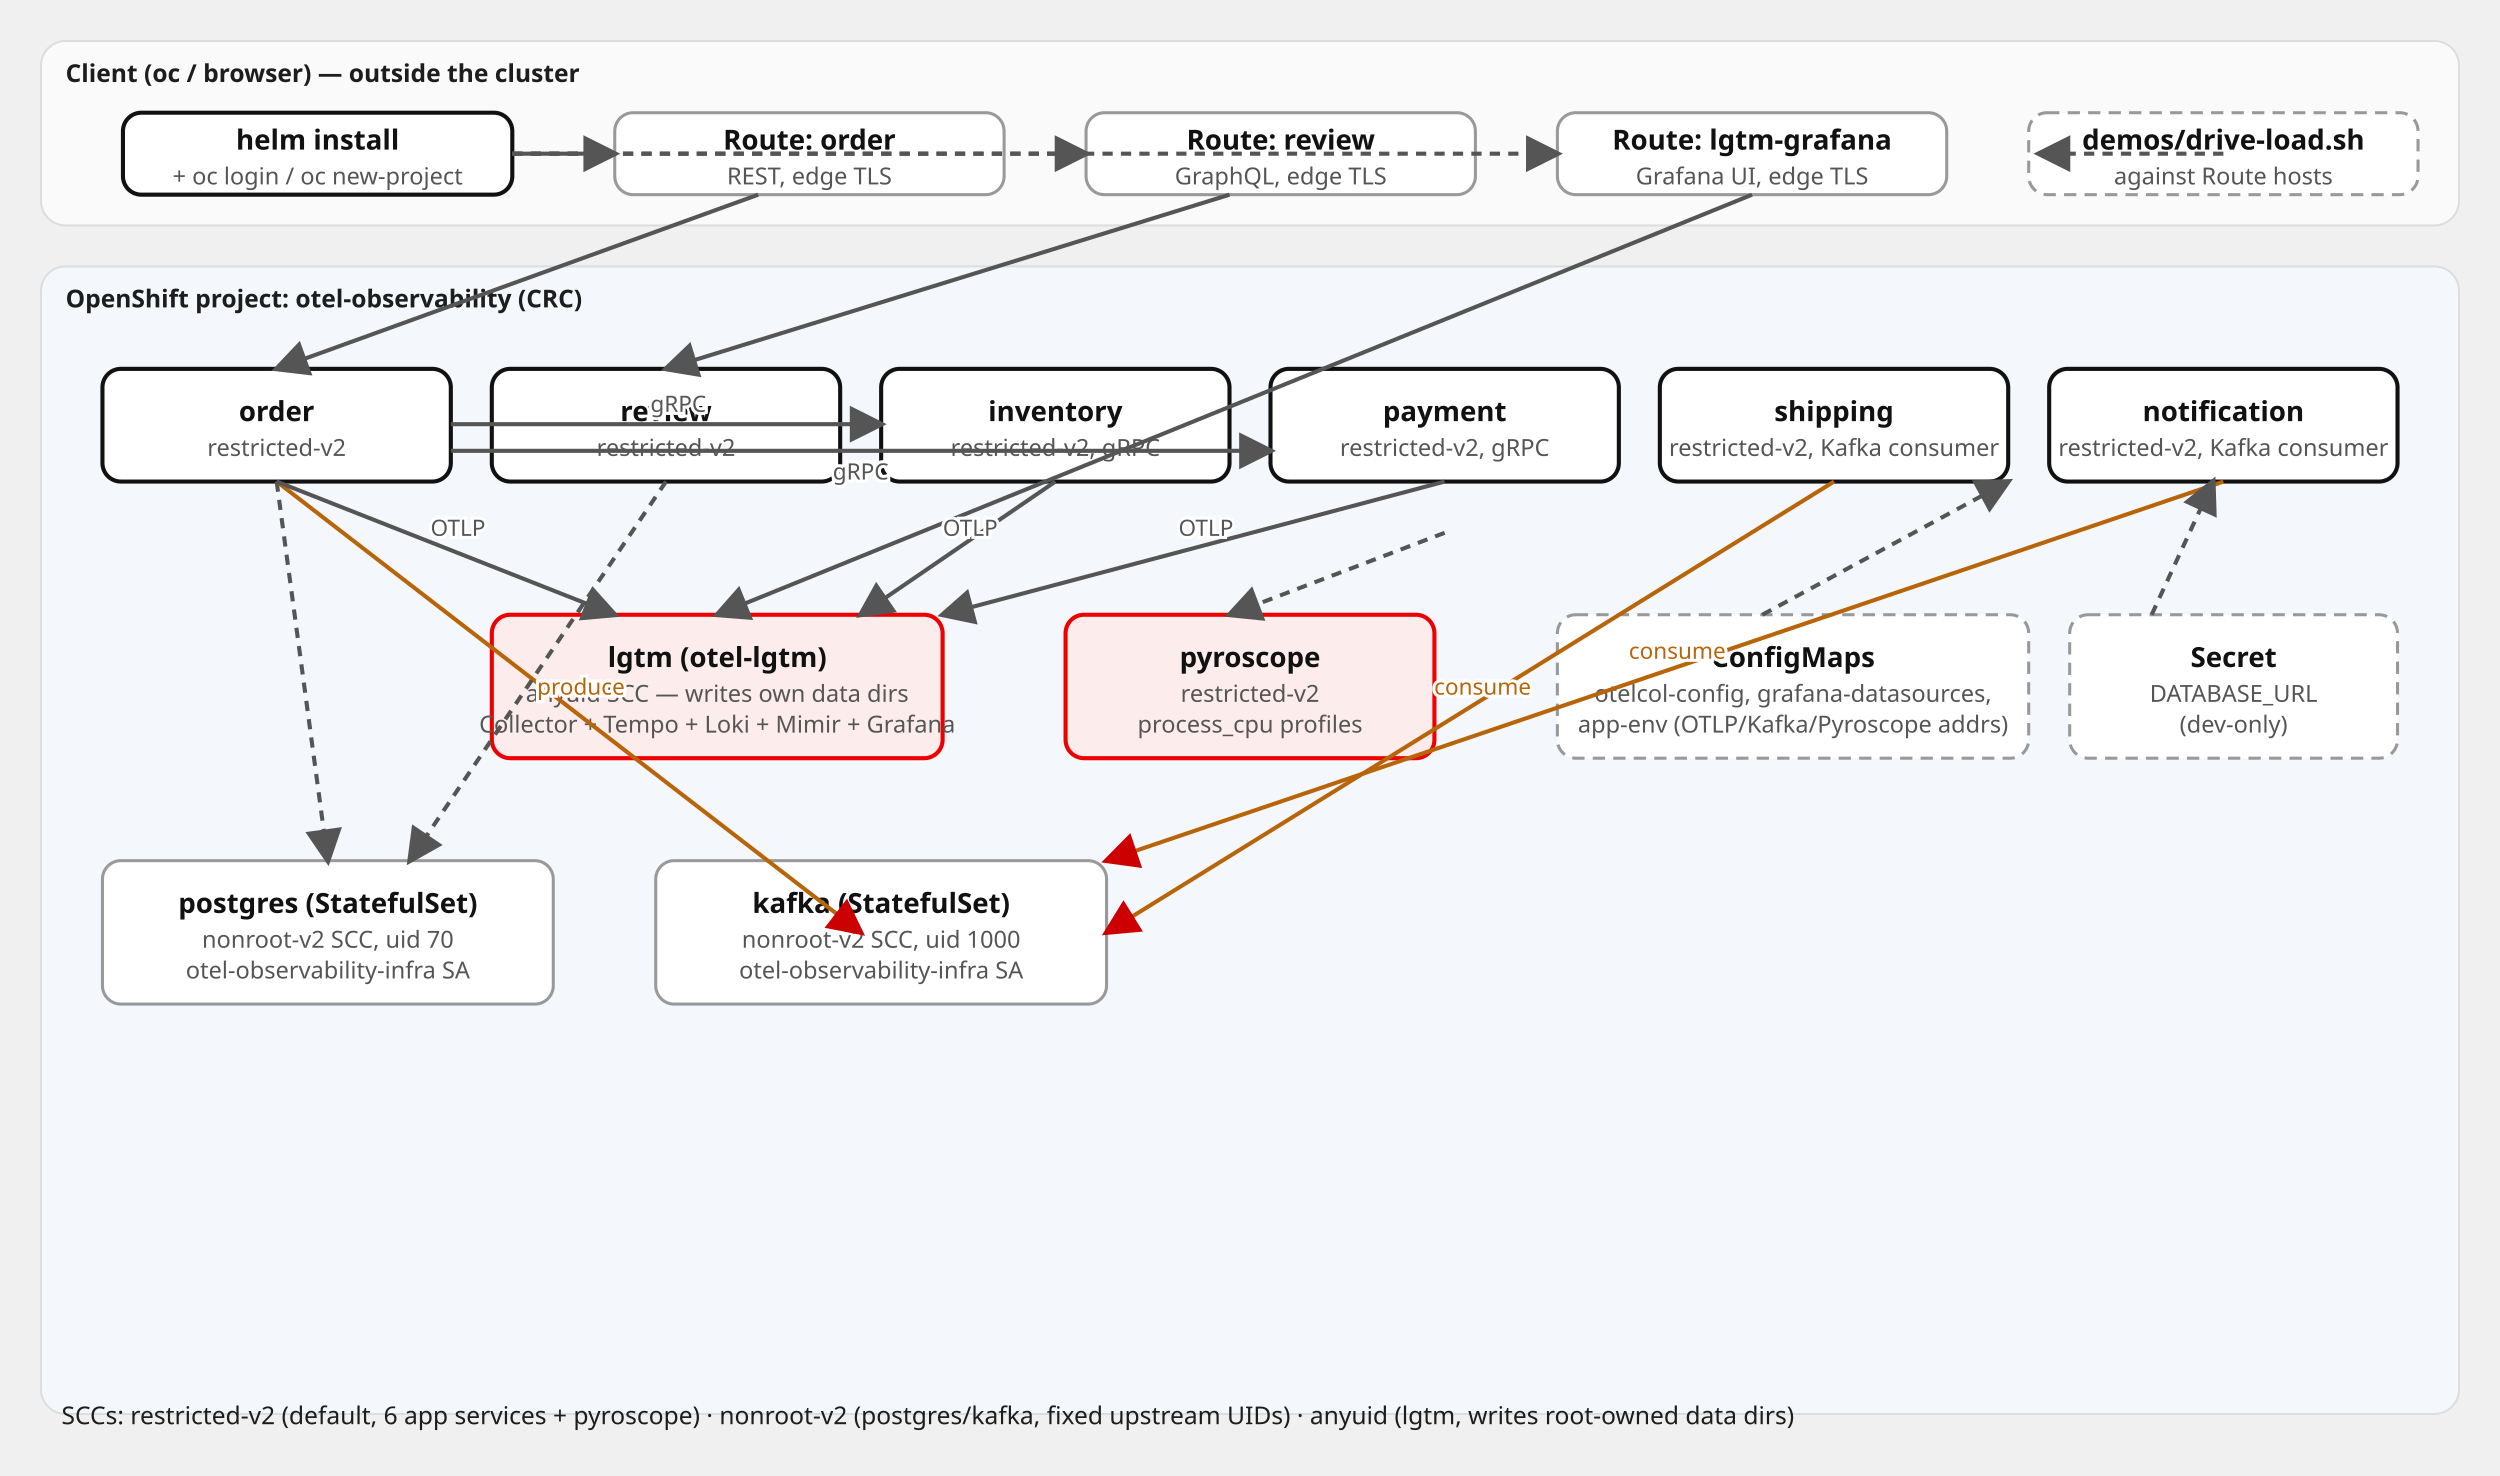
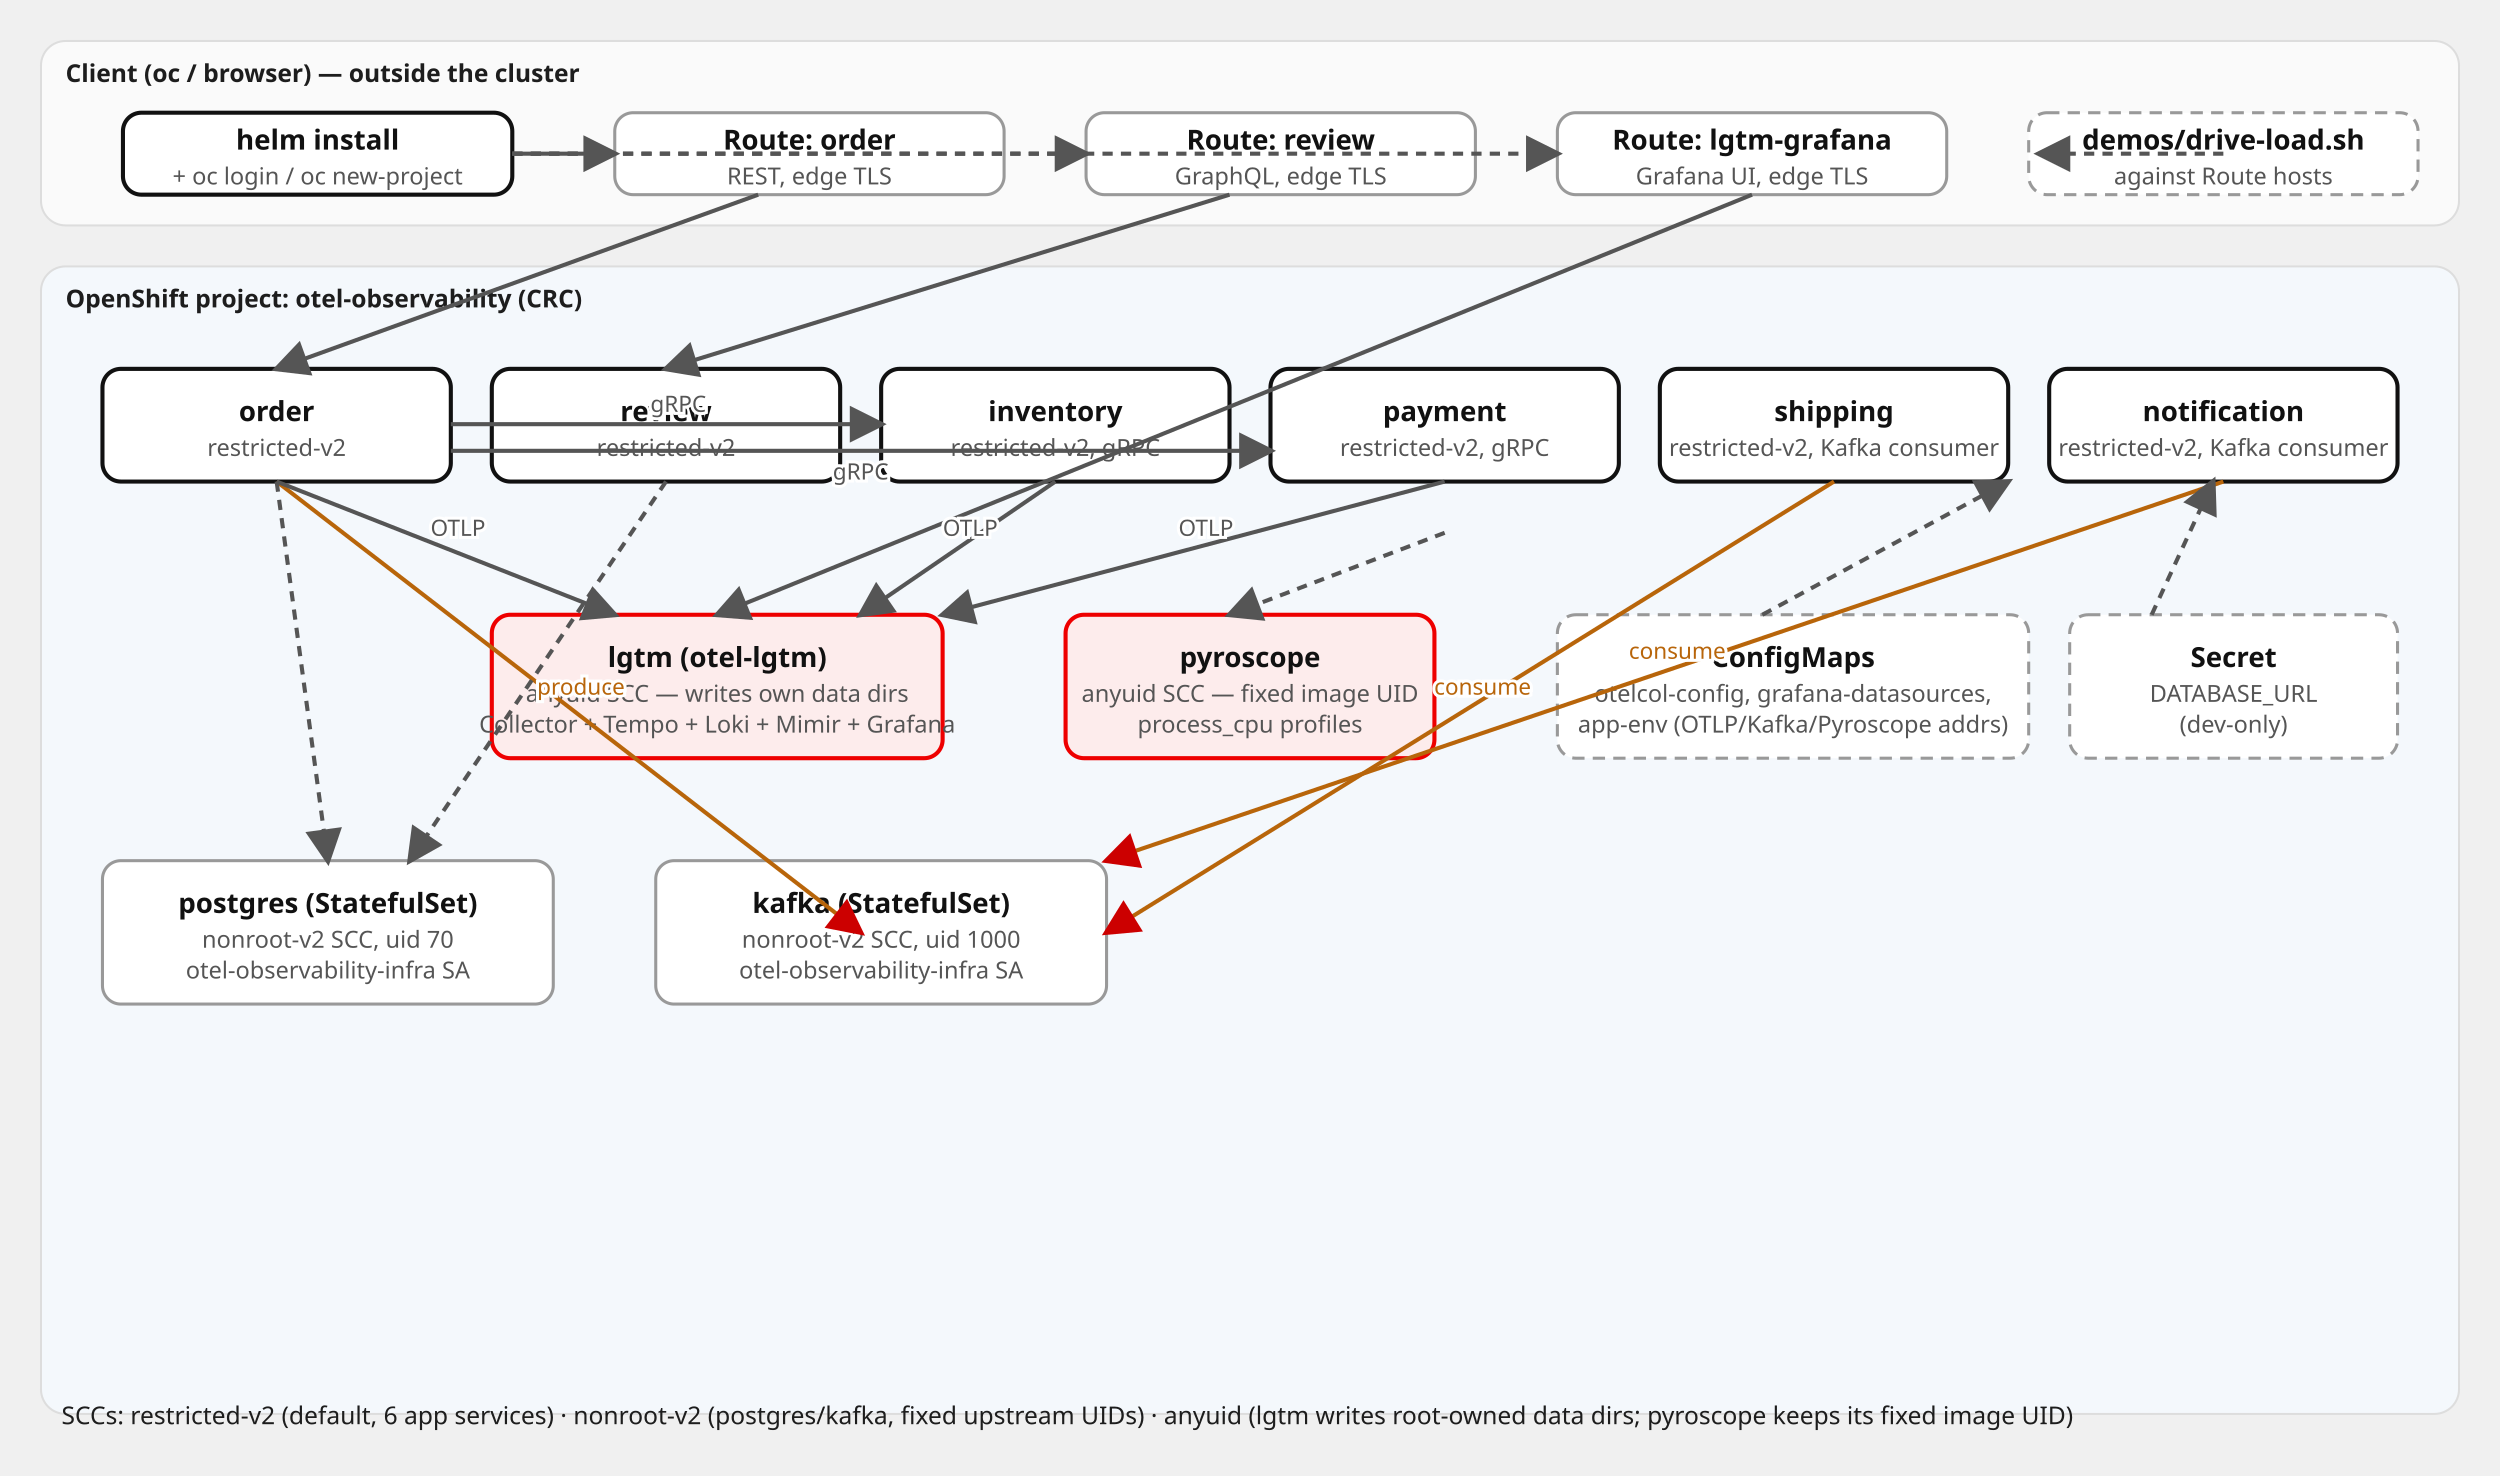
<svg xmlns="http://www.w3.org/2000/svg" viewBox="0 0 1220 720" font-family="'Red Hat Text', system-ui, sans-serif" role="img">
  <defs>
    <marker id="a" viewBox="0 0 10 10" refX="8.5" refY="5" markerWidth="9" markerHeight="9" orient="auto-start-reverse">
      <path d="M0,0 L10,5 L0,10 z" fill="#555" />
    </marker>
    <marker id="am" viewBox="0 0 10 10" refX="8.5" refY="5" markerWidth="9" markerHeight="9" orient="auto-start-reverse">
      <path d="M0,0 L10,5 L0,10 z" fill="#cc0000" />
    </marker>
  </defs>
  <rect x="20" y="20" width="1180" height="90" rx="12" fill="#fafafa" stroke="#ddd" />
  <text x="32" y="40" font-size="12" font-weight="700" fill="#1d1d1d">Client (oc / browser) — outside the cluster</text>
  <rect x="20" y="130" width="1180" height="560" rx="12" fill="#f4f8fc" stroke="#ddd" />
  <text x="32" y="150" font-size="12" font-weight="700" fill="#1d1d1d">OpenShift project: otel-observability (CRC)</text>
  <rect x="60" y="55" width="190" height="40" rx="9" fill="#ffffff" stroke="#111111" stroke-width="2" />
  <text x="155.0" y="73.0" font-size="13.5" font-weight="700" fill="#111111" text-anchor="middle">helm install</text>
  <text x="155.0" y="90.0" font-size="11.5" fill="#555555" text-anchor="middle">+ oc login / oc new-project</text>
  <rect x="300" y="55" width="190" height="40" rx="9" fill="#ffffff" stroke="#999999" stroke-width="1.5" />
  <text x="395.0" y="73.0" font-size="13.5" font-weight="700" fill="#111111" text-anchor="middle">Route: order</text>
  <text x="395.0" y="90.0" font-size="11.5" fill="#555555" text-anchor="middle">REST, edge TLS</text>
  <rect x="530" y="55" width="190" height="40" rx="9" fill="#ffffff" stroke="#999999" stroke-width="1.5" />
  <text x="625.0" y="73.0" font-size="13.5" font-weight="700" fill="#111111" text-anchor="middle">Route: review</text>
  <text x="625.0" y="90.0" font-size="11.5" fill="#555555" text-anchor="middle">GraphQL, edge TLS</text>
  <rect x="760" y="55" width="190" height="40" rx="9" fill="#ffffff" stroke="#999999" stroke-width="1.5" />
  <text x="855.0" y="73.0" font-size="13.5" font-weight="700" fill="#111111" text-anchor="middle">Route: lgtm-grafana</text>
  <text x="855.0" y="90.0" font-size="11.5" fill="#555555" text-anchor="middle">Grafana UI, edge TLS</text>
  <rect x="990" y="55" width="190" height="40" rx="9" fill="#ffffff" stroke="#999999" stroke-width="1.5" stroke-dasharray="6 4" />
  <text x="1085.0" y="73.0" font-size="13.5" font-weight="700" fill="#111111" text-anchor="middle">demos/drive-load.sh</text>
  <text x="1085.0" y="90.0" font-size="11.5" fill="#555555" text-anchor="middle">against Route hosts</text>
  <rect x="50" y="180" width="170" height="55" rx="9" fill="#ffffff" stroke="#111111" stroke-width="2" />
  <text x="135.0" y="205.5" font-size="13.5" font-weight="700" fill="#111111" text-anchor="middle">order</text>
  <text x="135.0" y="222.5" font-size="11.5" fill="#555555" text-anchor="middle">restricted-v2</text>
  <rect x="240" y="180" width="170" height="55" rx="9" fill="#ffffff" stroke="#111111" stroke-width="2" />
  <text x="325.0" y="205.5" font-size="13.5" font-weight="700" fill="#111111" text-anchor="middle">review</text>
  <text x="325.0" y="222.5" font-size="11.5" fill="#555555" text-anchor="middle">restricted-v2</text>
  <rect x="430" y="180" width="170" height="55" rx="9" fill="#ffffff" stroke="#111111" stroke-width="2" />
  <text x="515.0" y="205.5" font-size="13.5" font-weight="700" fill="#111111" text-anchor="middle">inventory</text>
  <text x="515.0" y="222.5" font-size="11.5" fill="#555555" text-anchor="middle">restricted-v2, gRPC</text>
  <rect x="620" y="180" width="170" height="55" rx="9" fill="#ffffff" stroke="#111111" stroke-width="2" />
  <text x="705.0" y="205.5" font-size="13.5" font-weight="700" fill="#111111" text-anchor="middle">payment</text>
  <text x="705.0" y="222.5" font-size="11.5" fill="#555555" text-anchor="middle">restricted-v2, gRPC</text>
  <rect x="810" y="180" width="170" height="55" rx="9" fill="#ffffff" stroke="#111111" stroke-width="2" />
  <text x="895.0" y="205.5" font-size="13.5" font-weight="700" fill="#111111" text-anchor="middle">shipping</text>
  <text x="895.0" y="222.5" font-size="11.5" fill="#555555" text-anchor="middle">restricted-v2, Kafka consumer</text>
  <rect x="1000" y="180" width="170" height="55" rx="9" fill="#ffffff" stroke="#111111" stroke-width="2" />
  <text x="1085.0" y="205.5" font-size="13.5" font-weight="700" fill="#111111" text-anchor="middle">notification</text>
  <text x="1085.0" y="222.5" font-size="11.5" fill="#555555" text-anchor="middle">restricted-v2, Kafka consumer</text>
  <rect x="240" y="300" width="220" height="70" rx="9" fill="#fdecec" stroke="#ee0000" stroke-width="2" />
  <text x="350.0" y="325.5" font-size="13.5" font-weight="700" fill="#111111" text-anchor="middle">lgtm (otel-lgtm)</text>
  <text x="350.0" y="342.5" font-size="11.5" fill="#555555" text-anchor="middle">anyuid SCC — writes own data dirs</text>
  <text x="350.0" y="357.5" font-size="11.5" fill="#555555" text-anchor="middle">Collector + Tempo + Loki + Mimir + Grafana</text>
  <rect x="520" y="300" width="180" height="70" rx="9" fill="#fdecec" stroke="#ee0000" stroke-width="2" />
  <text x="610.0" y="325.5" font-size="13.5" font-weight="700" fill="#111111" text-anchor="middle">pyroscope</text>
-   <text x="610.0" y="342.5" font-size="11.5" fill="#555555" text-anchor="middle">restricted-v2</text>
+   <text x="610.0" y="342.5" font-size="11.5" fill="#555555" text-anchor="middle">anyuid SCC — fixed image UID</text>
  <text x="610.0" y="357.5" font-size="11.5" fill="#555555" text-anchor="middle">process_cpu profiles</text>
  <rect x="50" y="420" width="220" height="70" rx="9" fill="#ffffff" stroke="#999999" stroke-width="1.5" />
  <text x="160.0" y="445.5" font-size="13.5" font-weight="700" fill="#111111" text-anchor="middle">postgres (StatefulSet)</text>
  <text x="160.0" y="462.5" font-size="11.5" fill="#555555" text-anchor="middle">nonroot-v2 SCC, uid 70</text>
  <text x="160.0" y="477.5" font-size="11.5" fill="#555555" text-anchor="middle">otel-observability-infra SA</text>
  <rect x="320" y="420" width="220" height="70" rx="9" fill="#ffffff" stroke="#999999" stroke-width="1.5" />
  <text x="430.0" y="445.5" font-size="13.5" font-weight="700" fill="#111111" text-anchor="middle">kafka (StatefulSet)</text>
  <text x="430.0" y="462.5" font-size="11.5" fill="#555555" text-anchor="middle">nonroot-v2 SCC, uid 1000</text>
  <text x="430.0" y="477.5" font-size="11.5" fill="#555555" text-anchor="middle">otel-observability-infra SA</text>
  <rect x="760" y="300" width="230" height="70" rx="9" fill="#ffffff" stroke="#999999" stroke-width="1.5" stroke-dasharray="6 4" />
  <text x="875.0" y="325.5" font-size="13.5" font-weight="700" fill="#111111" text-anchor="middle">ConfigMaps</text>
  <text x="875.0" y="342.5" font-size="11.5" fill="#555555" text-anchor="middle">otelcol-config, grafana-datasources,</text>
  <text x="875.0" y="357.5" font-size="11.5" fill="#555555" text-anchor="middle">app-env (OTLP/Kafka/Pyroscope addrs)</text>
  <rect x="1010" y="300" width="160" height="70" rx="9" fill="#ffffff" stroke="#999999" stroke-width="1.5" stroke-dasharray="6 4" />
  <text x="1090.0" y="325.5" font-size="13.5" font-weight="700" fill="#111111" text-anchor="middle">Secret</text>
  <text x="1090.0" y="342.5" font-size="11.5" fill="#555555" text-anchor="middle">DATABASE_URL</text>
  <text x="1090.0" y="357.5" font-size="11.5" fill="#555555" text-anchor="middle">(dev-only)</text>
  <path d="M250,75 L300,75" fill="none" stroke="#555" stroke-width="2" marker-end="url(#a)" />
  <path d="M250,75 L530,75" fill="none" stroke="#555" stroke-width="2" stroke-dasharray="5 4" marker-end="url(#a)" />
  <path d="M250,75 L760,75" fill="none" stroke="#555" stroke-width="2" stroke-dasharray="5 4" marker-end="url(#a)" />
  <path d="M1085,75 L995,75" fill="none" stroke="#555" stroke-width="2" stroke-dasharray="5 4" marker-end="url(#a)" />
  <path d="M370,95 L135,180" fill="none" stroke="#555" stroke-width="2" marker-end="url(#a)" />
  <path d="M600,95 L325,180" fill="none" stroke="#555" stroke-width="2" marker-end="url(#a)" />
  <path d="M855,95 L350,300" fill="none" stroke="#555" stroke-width="2" marker-end="url(#a)" />
  <path d="M220,207 L430,207" fill="none" stroke="#555" stroke-width="2" marker-end="url(#a)" />
  <text x="331.0" y="201.0" font-size="11" fill="#ffffff" stroke="#ffffff" stroke-width="3" paint-order="stroke" text-anchor="middle">gRPC</text>
  <text x="331.0" y="201.0" font-size="11" fill="#555" text-anchor="middle">gRPC</text>
  <path d="M220,220 L620,220" fill="none" stroke="#555" stroke-width="2" marker-end="url(#a)" />
  <text x="420.0" y="234.0" font-size="11" fill="#ffffff" stroke="#ffffff" stroke-width="3" paint-order="stroke" text-anchor="middle">gRPC</text>
  <text x="420.0" y="234.0" font-size="11" fill="#555" text-anchor="middle">gRPC</text>
  <path d="M135,235 L420,455" fill="none" stroke="#b8650a" stroke-width="2" marker-end="url(#am)" />
  <text x="283.5" y="339.0" font-size="11" fill="#ffffff" stroke="#ffffff" stroke-width="3" paint-order="stroke" text-anchor="middle">produce</text>
  <text x="283.5" y="339.0" font-size="11" fill="#b8650a" text-anchor="middle">produce</text>
  <path d="M895,235 L540,455" fill="none" stroke="#b8650a" stroke-width="2" marker-end="url(#am)" />
  <text x="723.5" y="339.0" font-size="11" fill="#ffffff" stroke="#ffffff" stroke-width="3" paint-order="stroke" text-anchor="middle">consume</text>
  <text x="723.5" y="339.0" font-size="11" fill="#b8650a" text-anchor="middle">consume</text>
  <path d="M1085,235 L540,420" fill="none" stroke="#b8650a" stroke-width="2" marker-end="url(#am)" />
  <text x="818.5" y="321.5" font-size="11" fill="#ffffff" stroke="#ffffff" stroke-width="3" paint-order="stroke" text-anchor="middle">consume</text>
  <text x="818.5" y="321.5" font-size="11" fill="#b8650a" text-anchor="middle">consume</text>
  <path d="M135,235 L160,420" fill="none" stroke="#555" stroke-width="2" stroke-dasharray="5 4" marker-end="url(#a)" />
  <path d="M325,235 L200,420" fill="none" stroke="#555" stroke-width="2" stroke-dasharray="5 4" marker-end="url(#a)" />
  <path d="M135,235 L300,300" fill="none" stroke="#555" stroke-width="2" marker-end="url(#a)" />
  <text x="223.5" y="261.5" font-size="11" fill="#ffffff" stroke="#ffffff" stroke-width="3" paint-order="stroke" text-anchor="middle">OTLP</text>
  <text x="223.5" y="261.5" font-size="11" fill="#555" text-anchor="middle">OTLP</text>
  <path d="M515,235 L420,300" fill="none" stroke="#555" stroke-width="2" marker-end="url(#a)" />
  <text x="473.5" y="261.5" font-size="11" fill="#ffffff" stroke="#ffffff" stroke-width="3" paint-order="stroke" text-anchor="middle">OTLP</text>
  <text x="473.5" y="261.5" font-size="11" fill="#555" text-anchor="middle">OTLP</text>
  <path d="M705,235 L460,300" fill="none" stroke="#555" stroke-width="2" marker-end="url(#a)" />
  <text x="588.5" y="261.5" font-size="11" fill="#ffffff" stroke="#ffffff" stroke-width="3" paint-order="stroke" text-anchor="middle">OTLP</text>
  <text x="588.5" y="261.5" font-size="11" fill="#555" text-anchor="middle">OTLP</text>
  <path d="M705,260 L600,300" fill="none" stroke="#555" stroke-width="2" stroke-dasharray="5 4" marker-end="url(#a)" />
  <path d="M860,300 L980,235" fill="none" stroke="#555" stroke-width="2" stroke-dasharray="5 4" marker-end="url(#a)" />
  <path d="M1050,300 L1080,235" fill="none" stroke="#555" stroke-width="2" stroke-dasharray="5 4" marker-end="url(#a)" />
-   <text x="30" y="695" font-size="12" fill="#1d1d1d" text-anchor="start">SCCs: restricted-v2 (default, 6 app services + pyroscope) · nonroot-v2 (postgres/kafka, fixed upstream UIDs) · anyuid (lgtm, writes root-owned data dirs)</text>
+   <text x="30" y="695" font-size="12" fill="#1d1d1d" text-anchor="start">SCCs: restricted-v2 (default, 6 app services) · nonroot-v2 (postgres/kafka, fixed upstream UIDs) · anyuid (lgtm writes root-owned data dirs; pyroscope keeps its fixed image UID)</text>
</svg>
